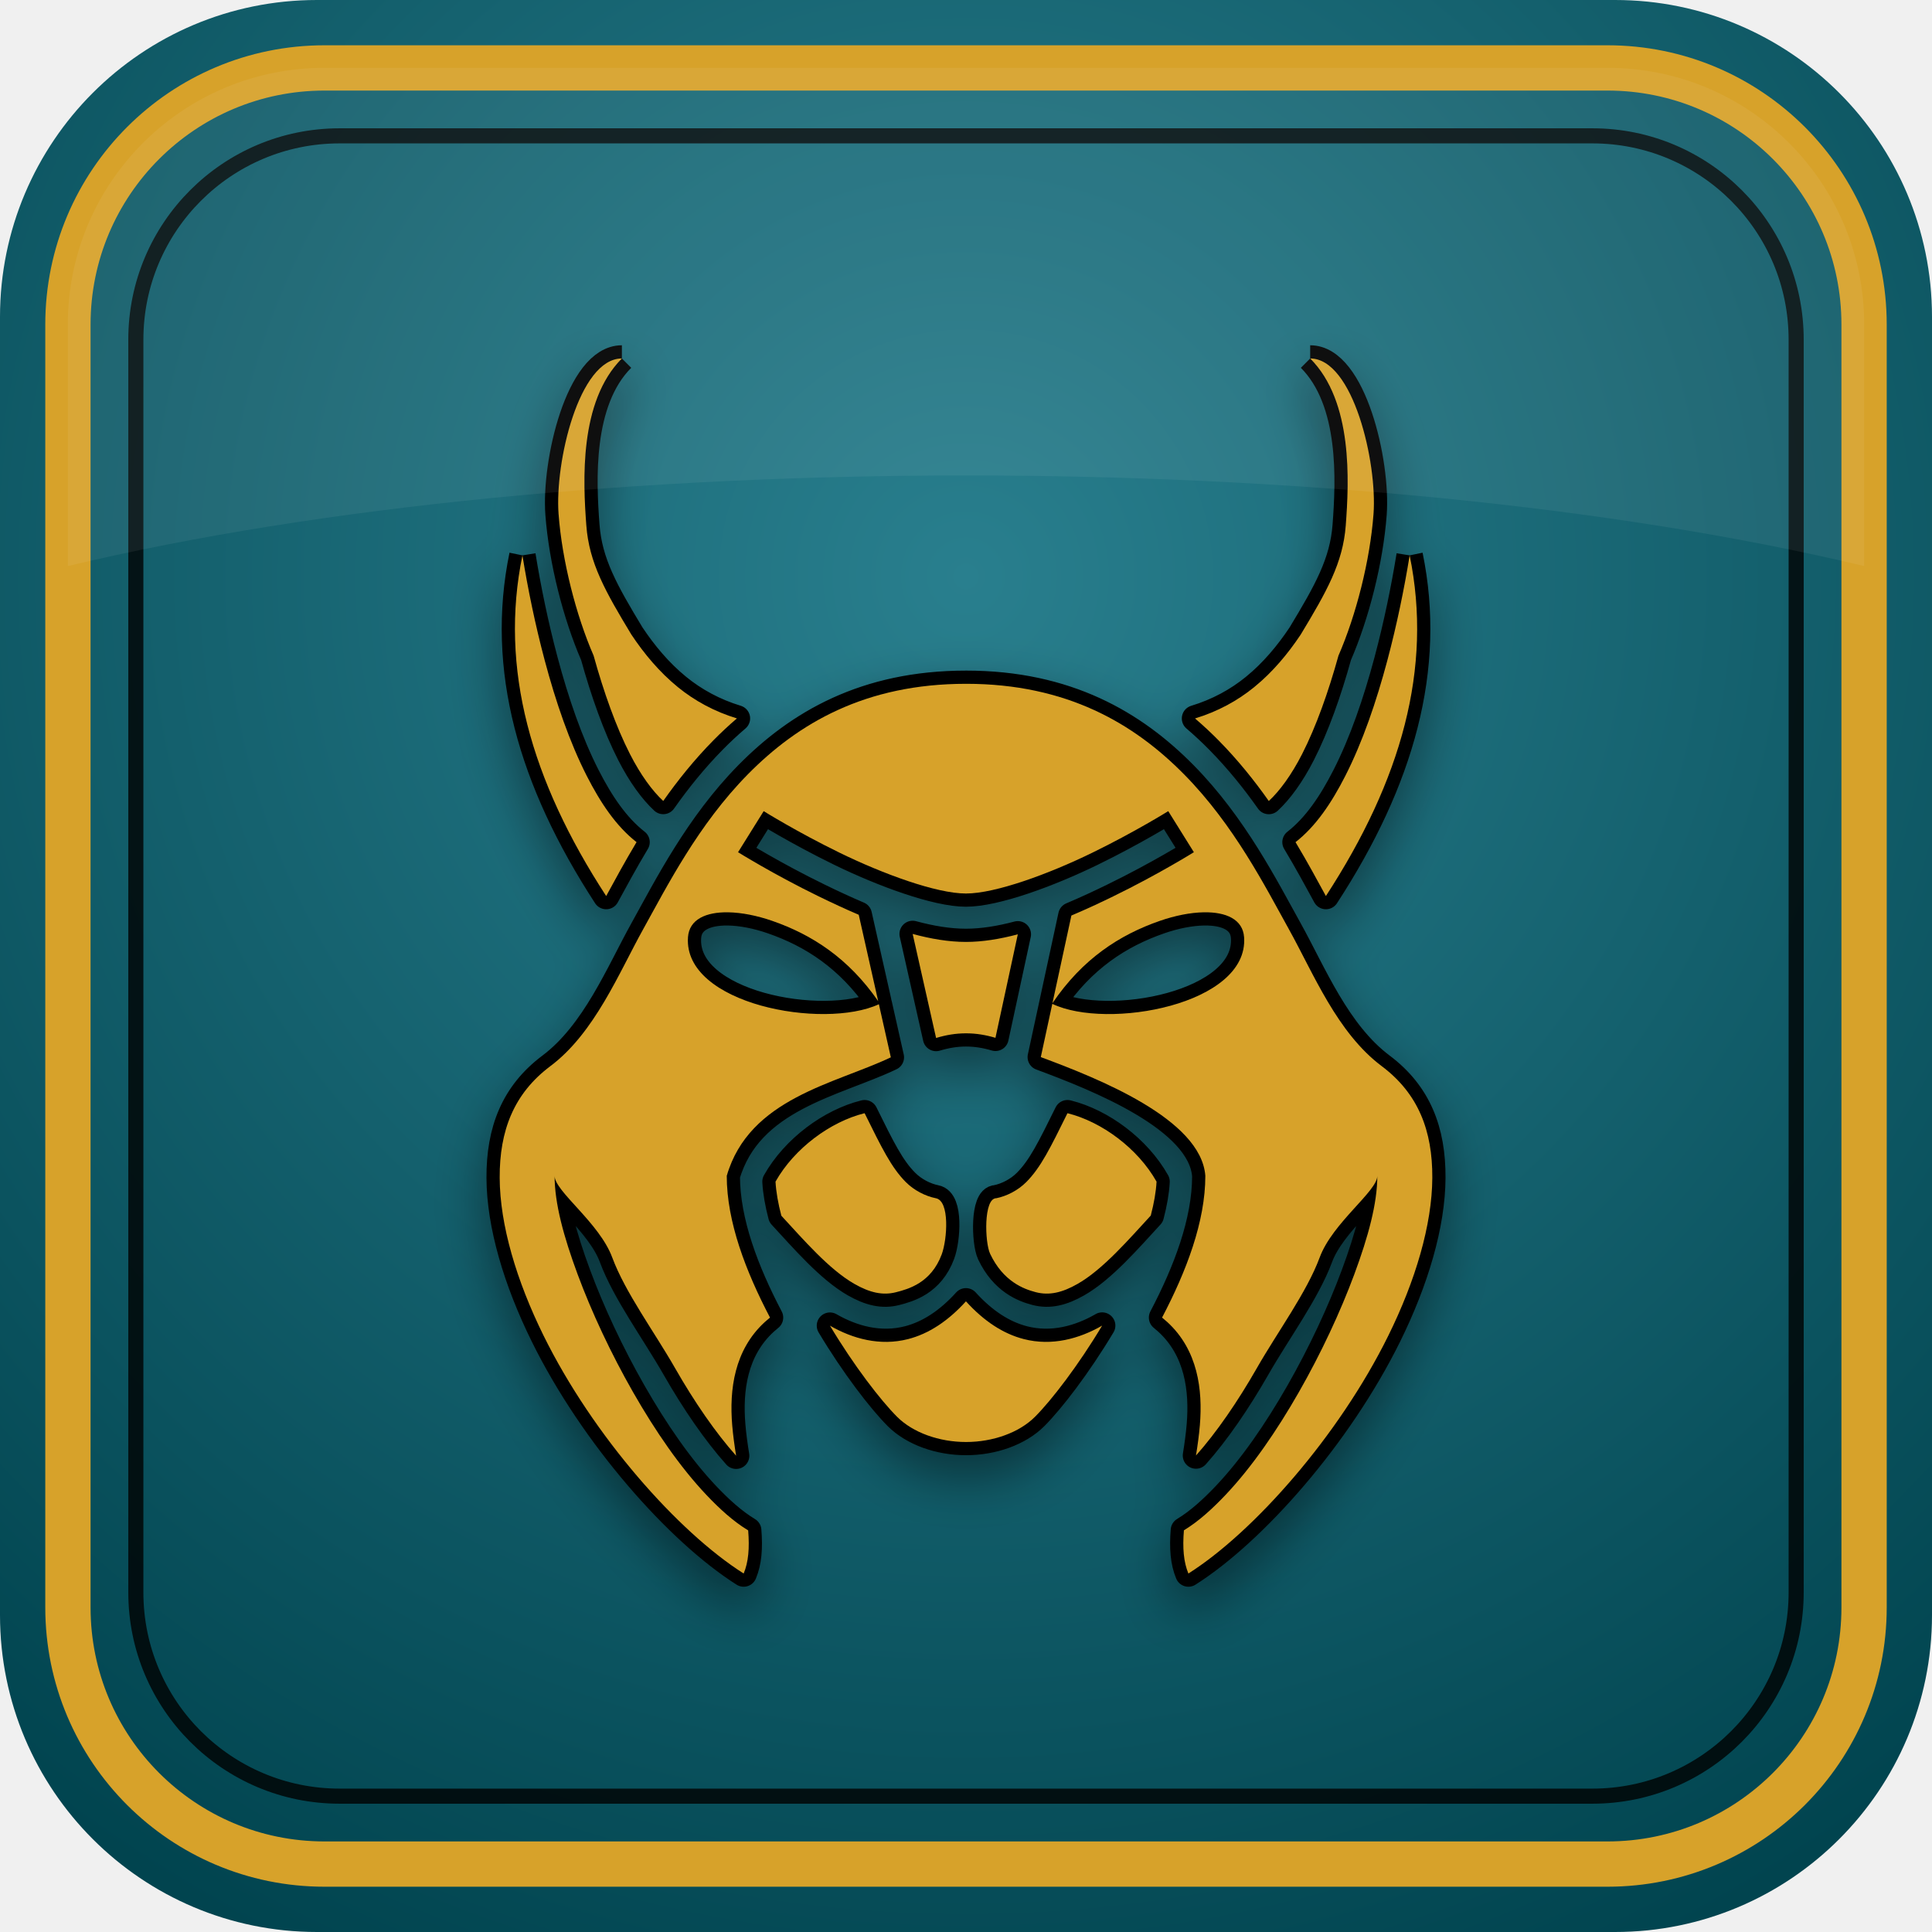
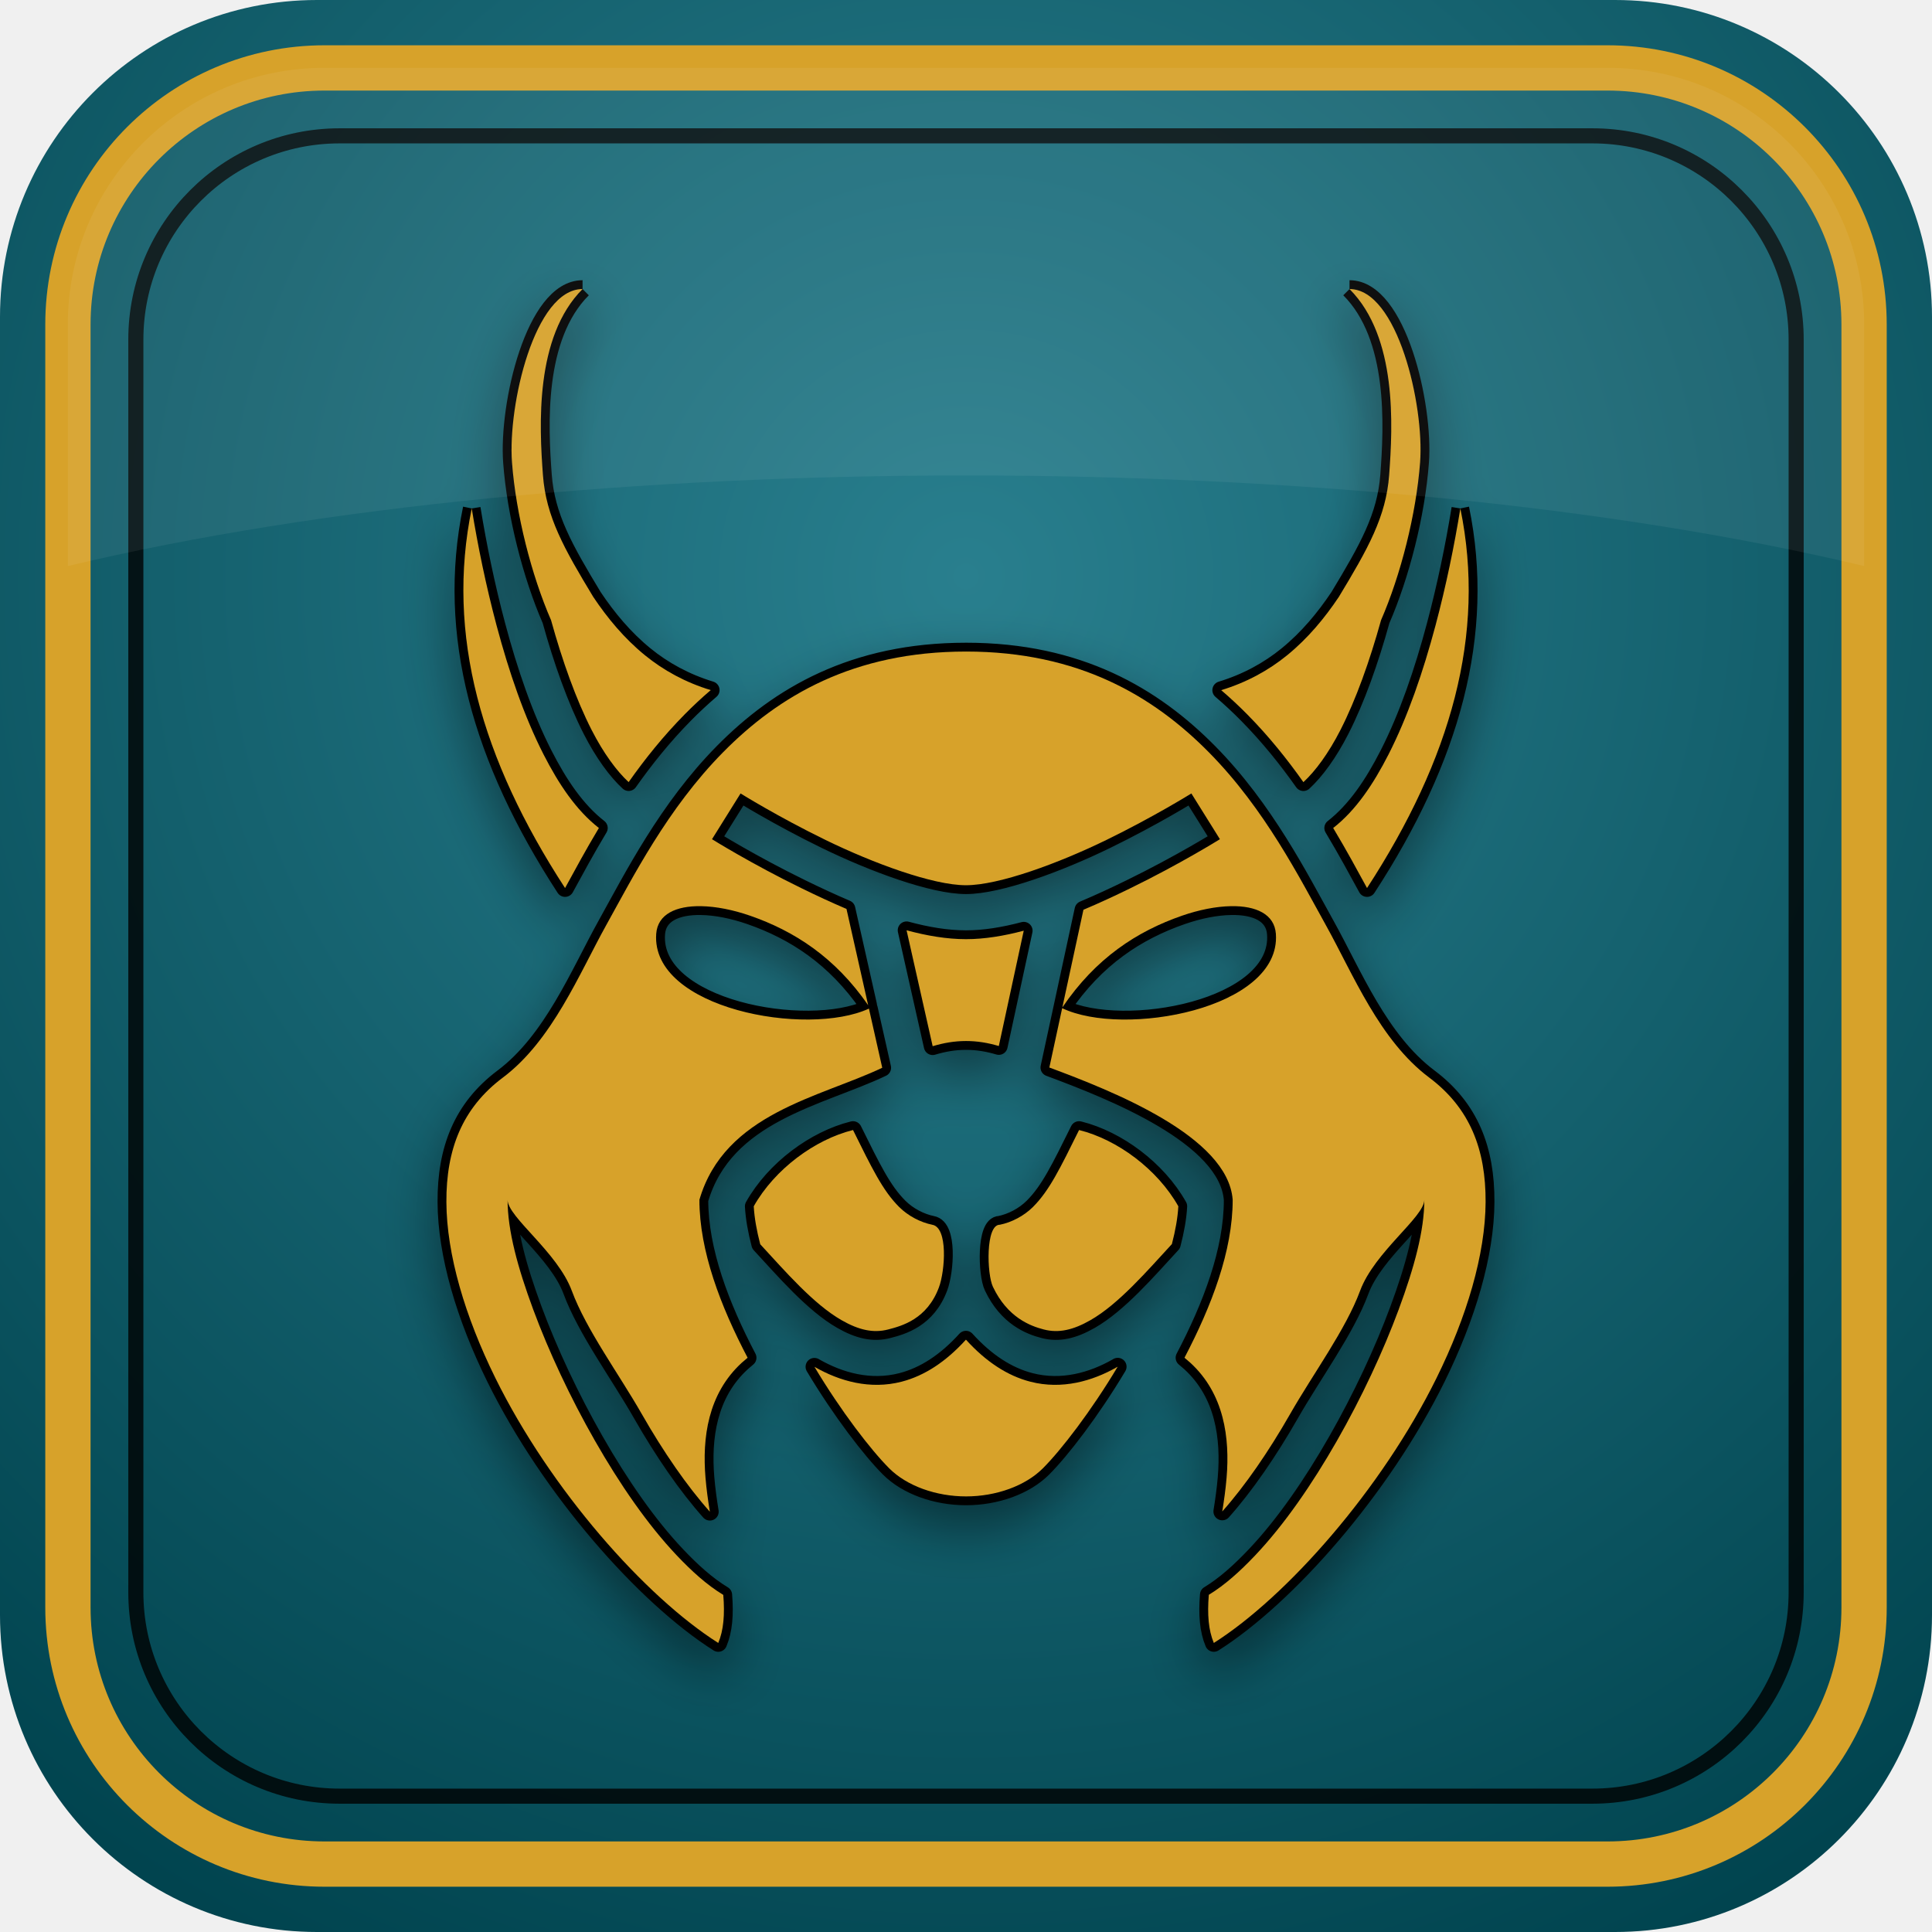
<svg xmlns="http://www.w3.org/2000/svg" viewBox="0 0 512 512" role="img" aria-label="Jacksonville Jaguars">
  <defs>
    <radialGradient id="f" cx="50%" cy="30%" r="80%">
      <stop offset="0" stop-color="#297f8e" />
      <stop offset="1" stop-color="#00434e" />
    </radialGradient>
    <filter id="s" x="-10%" y="-10%" width="120%" height="120%">
      <feDropShadow dx="0" dy="6" stdDeviation="7" flood-color="#000" flood-opacity="0.45" />
    </filter>
  </defs>
  <rect width="512" height="512" rx="84" fill="url(#f)" />
  <rect x="18" y="18" width="476" height="476" rx="68" fill="none" stroke="#d7a22a" stroke-width="12" />
  <rect x="36" y="36" width="440" height="440" rx="54" fill="none" stroke="#000000" stroke-width="4" opacity="0.8" />
  <g filter="url(#s)">
-     <g transform="translate(76.8 76.8) scale(0.7) ">
-       <g fill="#000000" stroke="#000000" stroke-width="10" stroke-linejoin="round">
+     <g transform="translate(56.32 56.32) scale(0.78) ">
+       <g fill="#000000" stroke="#000000" stroke-width="6" stroke-linejoin="round">
        <path d="M125.726 26c-16.287 0-25.427 39.444-23.978 58.852c1.317 17.655 6.607 38.365 13.272 53.654c3.822 13.796 8.49 26.93 13.775 37.282c4.028 7.888 8.492 13.96 12.585 17.735c5.46-7.754 11.74-15.612 19.065-23.035a144 144 0 0 1 8.827-8.223c-8.593-2.614-16.067-6.718-22.364-11.855c-7.06-5.76-12.73-12.61-17.564-19.836c-9.907-16.38-16.03-27.23-17.08-41.336c-1.245-16.658-2.825-46.952 13.462-63.238m260.578 0c16.286 16.286 14.706 46.58 13.463 63.238c-1.053 14.106-7.175 24.955-17.08 41.336c-4.837 7.226-10.506 14.077-17.566 19.836c-6.31 5.148-13.8 9.258-22.416 11.87a144 144 0 0 1 8.958 8.347c7.286 7.39 13.535 15.205 18.972 22.91c4.097-3.775 8.567-9.85 12.6-17.75c5.287-10.352 9.953-23.485 13.776-37.28c6.664-15.29 11.954-36 13.272-53.655C411.73 65.444 402.59 26 386.304 26M88.072 100.542c-8.82 42.72 3.21 85.19 31.705 128.973c3.27-5.985 6.925-12.78 11.495-20.405c-7.722-6.027-13.627-14.868-18.795-24.988c-6.558-12.843-11.777-28.11-15.96-43.795c-3.59-13.463-6.4-27.14-8.445-39.785m335.886 0c-2.045 12.645-4.855 26.322-8.446 39.785c-4.182 15.685-9.402 30.952-15.96 43.795c-5.168 10.122-11.074 18.965-18.8 24.992c4.592 7.648 8.244 14.44 11.5 20.4c28.497-43.782 40.525-86.253 31.706-128.972m-167.943 48.622c-38.245 0-63.61 15.025-82.528 34.194c-18.92 19.17-30.717 42.546-39.753 58.81c-9.142 16.456-18.334 39.176-35.084 51.738c-13.876 10.407-19.266 24.455-19.192 42.28s6.37 38.96 16.606 59.727C114.78 433.89 147.02 470.293 171.83 486c1.816-4.33 2.248-9.616 1.706-16.328c-5.558-3.36-10.754-8.085-15.81-13.423c-9.934-10.487-19.368-24.21-27.768-38.91s-15.707-30.343-20.996-44.623c-5.29-14.28-8.713-26.847-8.713-37.28c0 5.853 16.934 17.715 21.824 30.918s15.904 28.094 23.79 41.896c7.247 12.683 15.337 24.46 23.11 33.158c-.62-3.813-1.16-7.678-1.483-11.565c-1.12-13.43.756-28.464 12.364-39.077a42 42 0 0 1 1.947-1.666c-9.152-17.46-16.377-36.25-16.377-53.663c8.547-29.444 41.044-34.8 62.12-44.863l-4.524-20.1c-21.01 9.736-74.08.036-72.275-25.38c.48-6.747 6.797-9.56 15.225-9.422c5.056.084 10.87 1.23 16.642 3.23c15.084 5.23 28.892 14.14 40.147 30.418l-7.365-32.713c-5.208-2.216-10.287-4.592-15.1-6.94c-17.178-8.372-30.59-16.748-30.59-16.748l9.7-15.544s12.686 7.91 28.916 15.823c16.232 7.912 36.45 15.36 47.665 15.36s31.435-7.448 47.666-15.36c16.23-7.913 28.917-15.824 28.917-15.824l9.7 15.543s-13.412 8.375-30.59 16.748c-5.022 2.45-10.332 4.93-15.778 7.227l-7.176 33.202c11.352-16.78 25.367-25.882 40.694-31.194c5.77-2 11.585-3.147 16.642-3.23c8.427-.14 14.745 2.674 15.224 9.42c1.814 25.55-51.827 35.225-72.61 25.237l-4.357 20.16c21.446 7.972 60.697 23.412 62.29 44.947c0 17.412-7.225 36.204-16.378 53.663a42 42 0 0 1 1.945 1.666c11.608 10.613 13.483 25.646 12.364 39.077c-.323 3.86-.86 7.7-1.472 11.485c7.75-8.69 15.815-20.434 23.04-33.077c7.886-13.8 18.9-28.693 23.79-41.895s21.823-25.065 21.823-30.918c0 10.433-3.42 23-8.71 37.28s-12.597 29.924-20.996 44.624c-8.4 14.7-17.834 28.423-27.767 38.91c-5.04 5.317-10.214 10.028-15.75 13.386c-.546 6.73-.117 12.026 1.702 16.364c24.72-15.67 56.953-52.07 75.688-90.05c10.25-20.774 16.566-41.924 16.654-59.758c.088-17.833-5.29-31.88-19.163-42.286c-16.872-12.653-25.803-35.032-35.084-51.737c-8.937-16.088-20.73-39.46-39.68-58.678c-18.948-19.218-44.37-34.328-82.6-34.328zm-20.207 94.697l8.867 39.388c3.79-1.137 7.446-1.76 11.34-1.76c3.824 0 7.417.602 11.135 1.7l8.467-39.186c-6.682 1.774-13.31 2.88-19.632 2.88c-6.494 0-13.31-1.16-20.177-3.02zm-18.193 67.87c-.03.01-.062.013-.093.02c-12.85 3.214-26.5 13.238-33.636 25.885c.213 3.895.99 8.262 2.205 12.903c8.31 8.985 18.027 20.306 27.645 25.805c5.816 3.325 10.73 4.46 15.795 3.153c4.71-1.216 13.273-3.52 17.284-14.344c2.075-5.6 3.133-20.282-2.266-21.24c-3.927-.786-8.18-2.954-11.296-6.07c-5.545-5.544-9.2-13.11-15.636-26.11zm76.8 0c-6.438 13-10.093 20.568-15.637 26.112c-3.115 3.116-7.37 5.284-11.296 6.07c-4.87-.058-4.394 16.735-2.346 21.053c4.93 10.395 12.596 13.316 17.306 14.53c5.076 1.31 10 .172 15.82-3.154c9.65-5.51 19.39-16.87 27.69-25.86c1.206-4.62 1.98-8.966 2.19-12.845c-7.134-12.647-20.784-22.67-33.635-25.884c-.03-.007-.062-.01-.093-.02zm-38.438 71.22c-6.825 7.534-14.128 12.29-21.867 14.287c-10.7 2.764-21.042-.172-29.47-4.99c-.048-.028-.095-.06-.144-.087c9.026 15.1 19.2 28.293 25.424 34.517c5.983 5.983 15.916 9.53 26.095 9.53c10.18 0 20.11-3.547 26.095-9.53c6.227-6.228 16.41-19.437 25.44-34.55c-.066.04-.13.084-.198.122c-8.432 4.817-18.783 7.75-29.49 4.987c-7.743-1.998-15.053-6.752-21.885-14.288z" />
      </g>
      <g fill="#d7a22a">
        <path d="M125.726 26c-16.287 0-25.427 39.444-23.978 58.852c1.317 17.655 6.607 38.365 13.272 53.654c3.822 13.796 8.49 26.93 13.775 37.282c4.028 7.888 8.492 13.96 12.585 17.735c5.46-7.754 11.74-15.612 19.065-23.035a144 144 0 0 1 8.827-8.223c-8.593-2.614-16.067-6.718-22.364-11.855c-7.06-5.76-12.73-12.61-17.564-19.836c-9.907-16.38-16.03-27.23-17.08-41.336c-1.245-16.658-2.825-46.952 13.462-63.238m260.578 0c16.286 16.286 14.706 46.58 13.463 63.238c-1.053 14.106-7.175 24.955-17.08 41.336c-4.837 7.226-10.506 14.077-17.566 19.836c-6.31 5.148-13.8 9.258-22.416 11.87a144 144 0 0 1 8.958 8.347c7.286 7.39 13.535 15.205 18.972 22.91c4.097-3.775 8.567-9.85 12.6-17.75c5.287-10.352 9.953-23.485 13.776-37.28c6.664-15.29 11.954-36 13.272-53.655C411.73 65.444 402.59 26 386.304 26M88.072 100.542c-8.82 42.72 3.21 85.19 31.705 128.973c3.27-5.985 6.925-12.78 11.495-20.405c-7.722-6.027-13.627-14.868-18.795-24.988c-6.558-12.843-11.777-28.11-15.96-43.795c-3.59-13.463-6.4-27.14-8.445-39.785m335.886 0c-2.045 12.645-4.855 26.322-8.446 39.785c-4.182 15.685-9.402 30.952-15.96 43.795c-5.168 10.122-11.074 18.965-18.8 24.992c4.592 7.648 8.244 14.44 11.5 20.4c28.497-43.782 40.525-86.253 31.706-128.972m-167.943 48.622c-38.245 0-63.61 15.025-82.528 34.194c-18.92 19.17-30.717 42.546-39.753 58.81c-9.142 16.456-18.334 39.176-35.084 51.738c-13.876 10.407-19.266 24.455-19.192 42.28s6.37 38.96 16.606 59.727C114.78 433.89 147.02 470.293 171.83 486c1.816-4.33 2.248-9.616 1.706-16.328c-5.558-3.36-10.754-8.085-15.81-13.423c-9.934-10.487-19.368-24.21-27.768-38.91s-15.707-30.343-20.996-44.623c-5.29-14.28-8.713-26.847-8.713-37.28c0 5.853 16.934 17.715 21.824 30.918s15.904 28.094 23.79 41.896c7.247 12.683 15.337 24.46 23.11 33.158c-.62-3.813-1.16-7.678-1.483-11.565c-1.12-13.43.756-28.464 12.364-39.077a42 42 0 0 1 1.947-1.666c-9.152-17.46-16.377-36.25-16.377-53.663c8.547-29.444 41.044-34.8 62.12-44.863l-4.524-20.1c-21.01 9.736-74.08.036-72.275-25.38c.48-6.747 6.797-9.56 15.225-9.422c5.056.084 10.87 1.23 16.642 3.23c15.084 5.23 28.892 14.14 40.147 30.418l-7.365-32.713c-5.208-2.216-10.287-4.592-15.1-6.94c-17.178-8.372-30.59-16.748-30.59-16.748l9.7-15.544s12.686 7.91 28.916 15.823c16.232 7.912 36.45 15.36 47.665 15.36s31.435-7.448 47.666-15.36c16.23-7.913 28.917-15.824 28.917-15.824l9.7 15.543s-13.412 8.375-30.59 16.748c-5.022 2.45-10.332 4.93-15.778 7.227l-7.176 33.202c11.352-16.78 25.367-25.882 40.694-31.194c5.77-2 11.585-3.147 16.642-3.23c8.427-.14 14.745 2.674 15.224 9.42c1.814 25.55-51.827 35.225-72.61 25.237l-4.357 20.16c21.446 7.972 60.697 23.412 62.29 44.947c0 17.412-7.225 36.204-16.378 53.663a42 42 0 0 1 1.945 1.666c11.608 10.613 13.483 25.646 12.364 39.077c-.323 3.86-.86 7.7-1.472 11.485c7.75-8.69 15.815-20.434 23.04-33.077c7.886-13.8 18.9-28.693 23.79-41.895s21.823-25.065 21.823-30.918c0 10.433-3.42 23-8.71 37.28s-12.597 29.924-20.996 44.624c-8.4 14.7-17.834 28.423-27.767 38.91c-5.04 5.317-10.214 10.028-15.75 13.386c-.546 6.73-.117 12.026 1.702 16.364c24.72-15.67 56.953-52.07 75.688-90.05c10.25-20.774 16.566-41.924 16.654-59.758c.088-17.833-5.29-31.88-19.163-42.286c-16.872-12.653-25.803-35.032-35.084-51.737c-8.937-16.088-20.73-39.46-39.68-58.678c-18.948-19.218-44.37-34.328-82.6-34.328zm-20.207 94.697l8.867 39.388c3.79-1.137 7.446-1.76 11.34-1.76c3.824 0 7.417.602 11.135 1.7l8.467-39.186c-6.682 1.774-13.31 2.88-19.632 2.88c-6.494 0-13.31-1.16-20.177-3.02zm-18.193 67.87c-.03.01-.062.013-.093.02c-12.85 3.214-26.5 13.238-33.636 25.885c.213 3.895.99 8.262 2.205 12.903c8.31 8.985 18.027 20.306 27.645 25.805c5.816 3.325 10.73 4.46 15.795 3.153c4.71-1.216 13.273-3.52 17.284-14.344c2.075-5.6 3.133-20.282-2.266-21.24c-3.927-.786-8.18-2.954-11.296-6.07c-5.545-5.544-9.2-13.11-15.636-26.11zm76.8 0c-6.438 13-10.093 20.568-15.637 26.112c-3.115 3.116-7.37 5.284-11.296 6.07c-4.87-.058-4.394 16.735-2.346 21.053c4.93 10.395 12.596 13.316 17.306 14.53c5.076 1.31 10 .172 15.82-3.154c9.65-5.51 19.39-16.87 27.69-25.86c1.206-4.62 1.98-8.966 2.19-12.845c-7.134-12.647-20.784-22.67-33.635-25.884c-.03-.007-.062-.01-.093-.02zm-38.438 71.22c-6.825 7.534-14.128 12.29-21.867 14.287c-10.7 2.764-21.042-.172-29.47-4.99c-.048-.028-.095-.06-.144-.087c9.026 15.1 19.2 28.293 25.424 34.517c5.983 5.983 15.916 9.53 26.095 9.53c10.18 0 20.11-3.547 26.095-9.53c6.227-6.228 16.41-19.437 25.44-34.55c-.066.04-.13.084-.198.122c-8.432 4.817-18.783 7.75-29.49 4.987c-7.743-1.998-15.053-6.752-21.885-14.288z" />
      </g>
    </g>
  </g>
  <path d="M84 18 H428 A68 68 0 0 1 494 84 V150 C360 118 152 118 18 150 V84 A68 68 0 0 1 84 18Z" fill="#fff" opacity="0.06" />
</svg>
